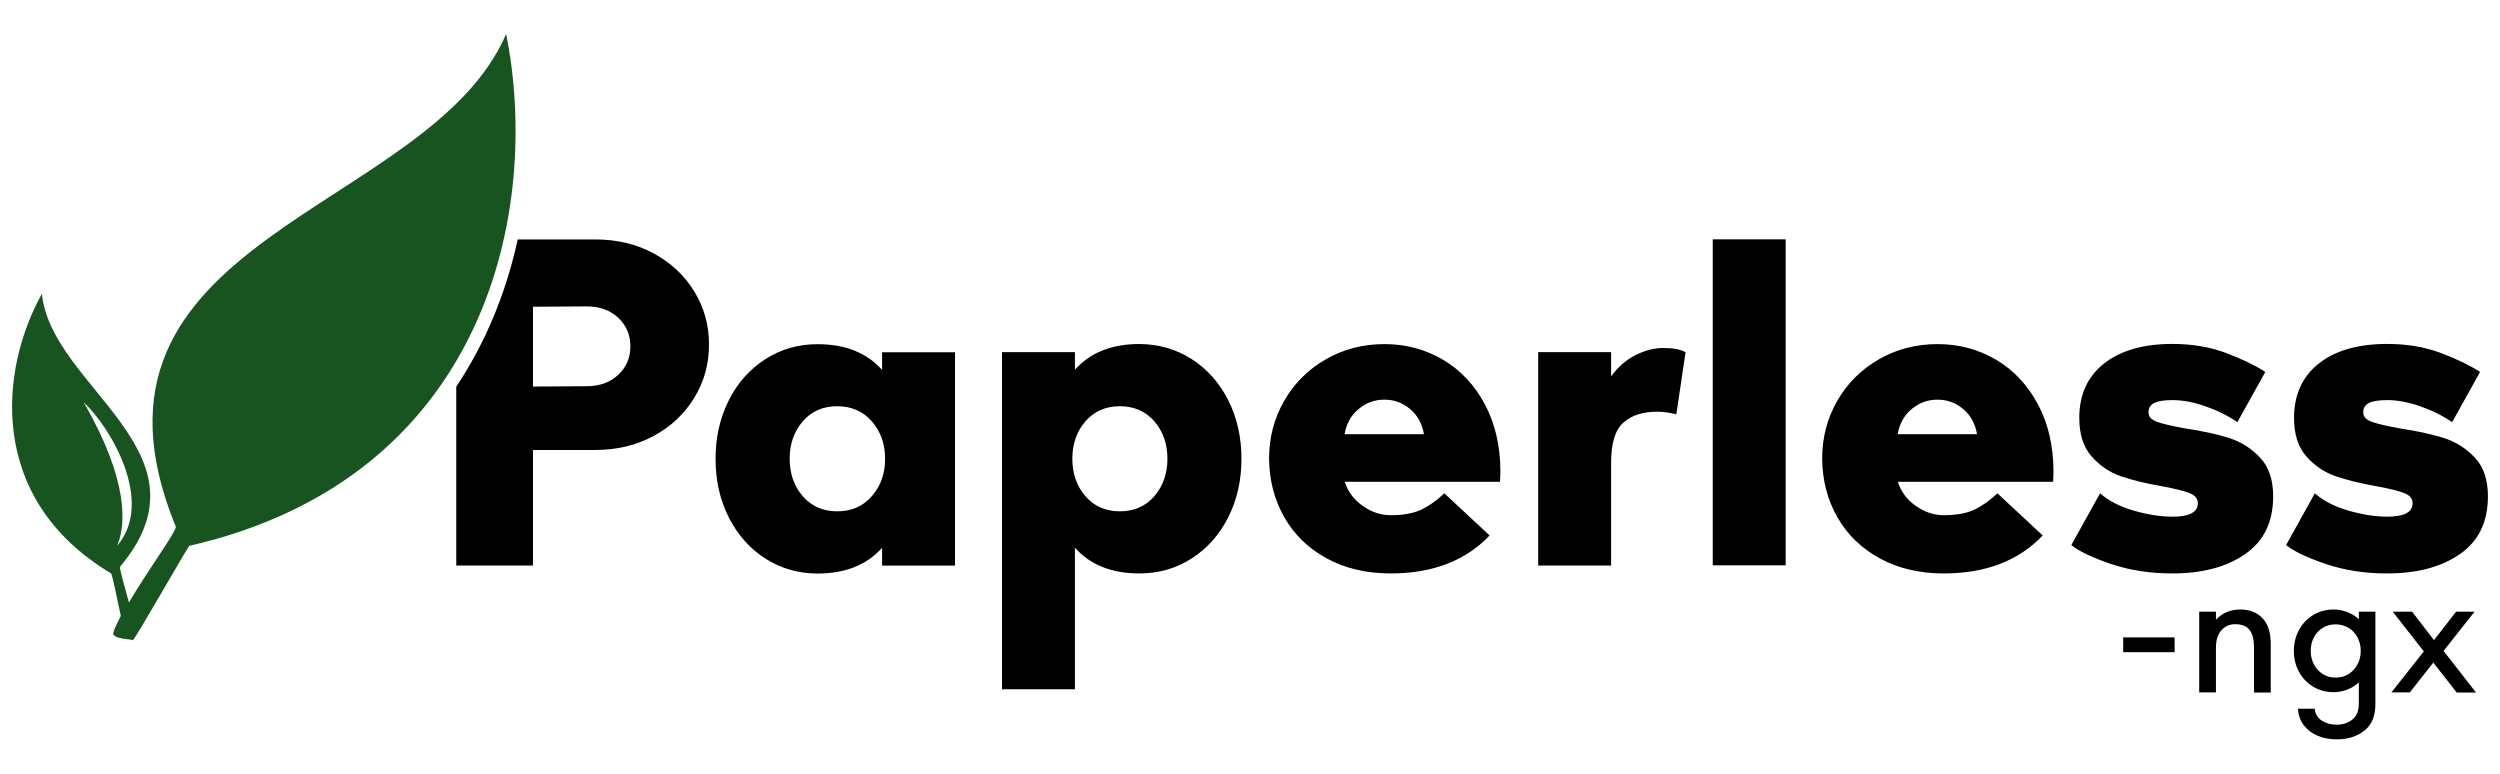
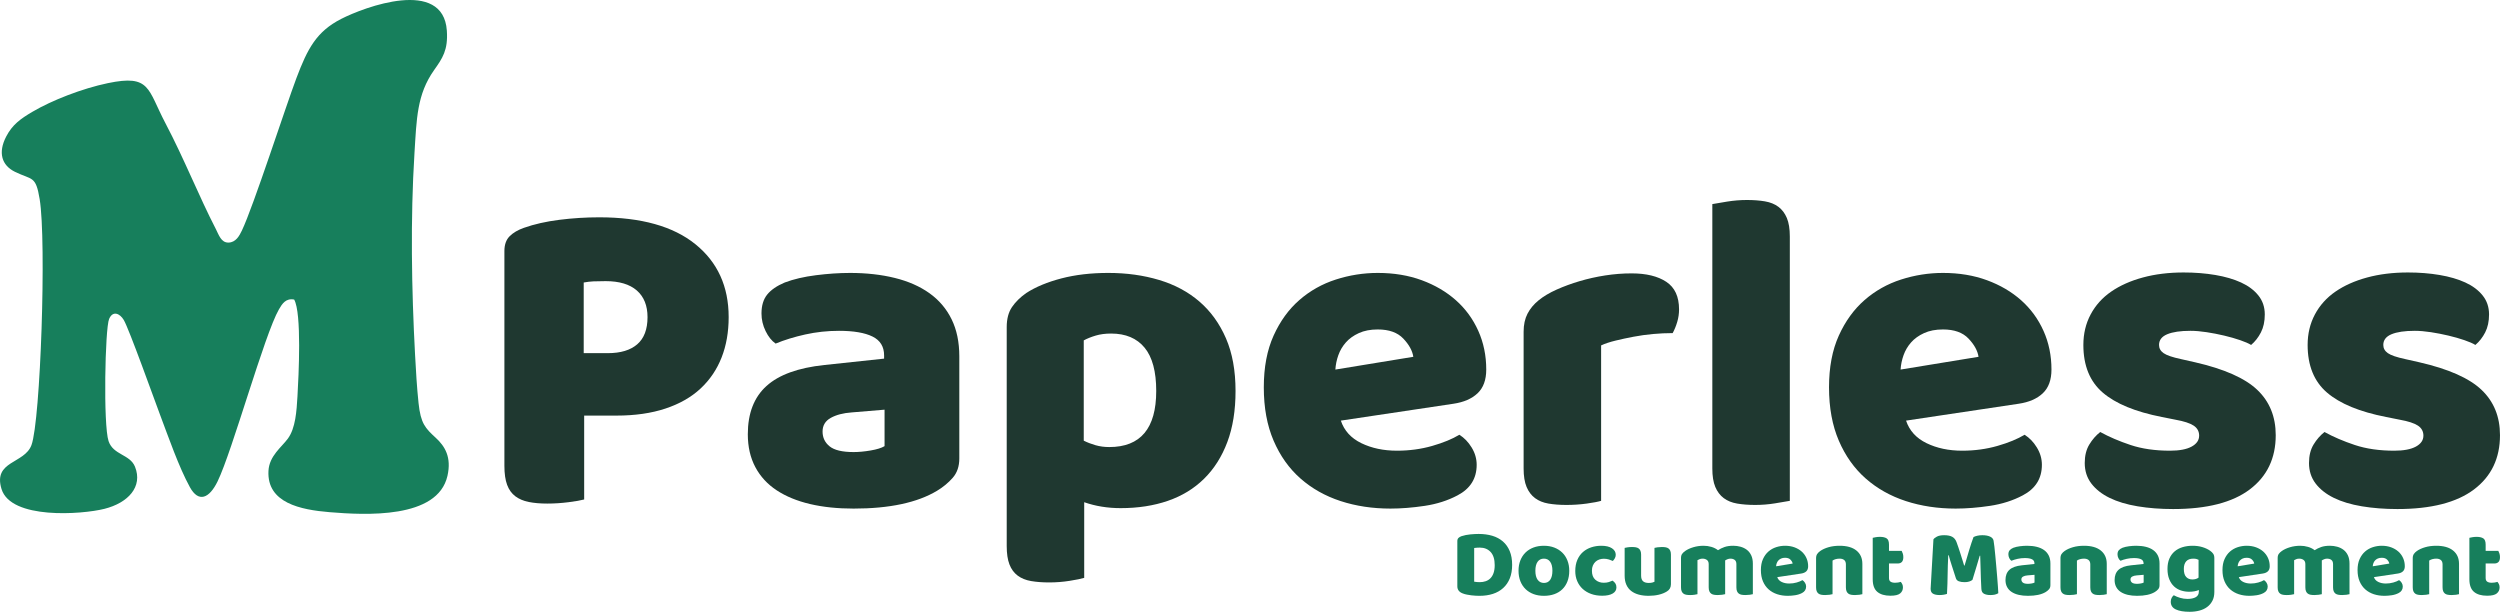
- <svg xmlns="http://www.w3.org/2000/svg" viewBox="0 0 2897.4 896.6" style="enable-background:new 0 0 2897.4 896.6" xml:space="preserve">
-   <path d="M1022.3 428.7c-17.8-19.9-42.7-29.8-74.7-29.8-22.3 0-42.4 5.7-60.5 17.3-18.1 11.6-32.3 27.5-42.5 47.8s-15.3 42.9-15.3 67.8 5.1 47.5 15.3 67.8c10.3 20.3 24.4 36.2 42.5 47.8 18.1 11.5 38.3 17.3 60.5 17.3 32 0 56.9-9.9 74.7-29.8V655.5h84.5V408.3h-84.5v20.4zM1010.5 575c-10.2 11.7-23.6 17.6-40.2 17.6s-29.9-5.9-40-17.6-15.1-26.1-15.1-43.3c0-17.1 5-31.6 15.1-43.3s23.4-17.6 40-17.6 30 5.9 40.2 17.6 15.3 26.1 15.3 43.3-5.1 31.6-15.3 43.3zM1381 416.1c-18.1-11.5-38.3-17.3-60.5-17.4-32 0-56.9 9.9-74.7 29.8v-20.4h-84.5v390.7h84.5v-164c17.8 19.9 42.7 29.8 74.7 29.8 22.3 0 42.4-5.7 60.5-17.3s32.3-27.5 42.5-47.8c10.2-20.3 15.3-42.9 15.3-67.8s-5.1-47.5-15.3-67.8c-10.3-20.3-24.4-36.2-42.5-47.8zM1337.9 575c-10.1 11.7-23.4 17.6-40 17.6s-29.9-5.9-40-17.6-15.1-26.1-15.1-43.3c0-17.1 5-31.6 15.1-43.3s23.4-17.6 40-17.6 29.9 5.9 40 17.6 15.1 26.1 15.1 43.3-5.1 31.6-15.1 43.3zM1672.2 416.8c-20.5-12-43-18-67.6-18-24.9 0-47.6 5.9-68 17.6-20.4 11.7-36.5 27.7-48.2 48s-17.6 42.7-17.6 67.3c.3 25.2 6.2 47.8 17.8 68 11.5 20.2 28 36 49.3 47.6 21.3 11.5 45.9 17.3 73.8 17.3 48.6 0 86.8-14.7 114.7-44l-52.5-48.9c-8.6 8.3-17.6 14.6-26.7 19-9.3 4.3-21.1 6.4-35.3 6.4-11.6 0-22.5-3.6-32.7-10.9-10.3-7.3-17.1-16.5-20.7-27.8h180l.4-11.6c0-29.6-6-55.7-18-78.2s-28.3-39.8-48.7-51.8zm-113.9 86.4c2.1-12.1 7.5-21.8 16.2-29.1s18.7-10.9 30-10.9 21.2 3.6 29.8 10.9c8.6 7.2 13.9 16.9 16 29.1h-92zM1895.3 411.7c-11 5.6-20.3 13.7-28 24.4h-.1v-28h-84.5v247.3h84.5V536.3c0-22.6 4.7-38.1 14.2-46.5 9.5-8.5 22.7-12.7 39.6-12.7 6.2 0 13.5 1 21.8 3.1l10.7-72c-5.9-3.3-14.5-4.9-25.8-4.9-10.6 0-21.4 2.8-32.4 8.4zM1985 277.4h84.5v377.8H1985zM2313.2 416.8c-20.5-12-43-18-67.6-18-24.9 0-47.6 5.9-68 17.6s-36.5 27.7-48.2 48c-11.7 20.3-17.6 42.7-17.6 67.3.3 25.2 6.2 47.8 17.8 68 11.5 20.2 28 36 49.3 47.6 21.3 11.5 45.9 17.3 73.8 17.3 48.6 0 86.8-14.7 114.7-44l-52.5-48.9c-8.6 8.3-17.6 14.6-26.7 19-9.3 4.3-21.1 6.4-35.3 6.4-11.6 0-22.5-3.6-32.7-10.9-10.3-7.3-17.1-16.5-20.7-27.8h180l.4-11.6c0-29.6-6-55.7-18-78.2s-28.3-39.8-48.7-51.8zm-113.9 86.4c2.1-12.1 7.5-21.8 16.2-29.1s18.7-10.9 30-10.9 21.2 3.6 29.8 10.9c8.6 7.2 13.9 16.9 16 29.1h-92zM2583.6 507.7c-13.8-4.4-30.6-8.1-50.5-11.1-15.1-2.7-26.1-5.2-32.9-7.6-6.8-2.4-10.2-6.1-10.2-11.1s2.3-8.7 6.7-10.9c4.4-2.2 11.5-3.3 21.3-3.3 11.6 0 24.3 2.4 38.1 7.2 13.9 4.8 26.2 11 36.9 18.4l32.4-58.2c-11.3-7.4-26.2-14.7-44.9-21.8-18.7-7.1-39.6-10.7-62.7-10.7-33.7 0-60.2 7.6-79.3 22.7-19.1 15.1-28.7 36.1-28.7 63.1 0 19 4.8 33.9 14.4 44.7 9.6 10.8 21 18.5 34 22.9 13.1 4.5 28.9 8.3 47.6 11.6 14.6 2.7 25.1 5.3 31.6 7.8s9.8 6.5 9.8 11.8c0 10.4-9.7 15.6-29.3 15.6-13.7 0-28.5-2.3-44.7-6.9-16.1-4.6-29.2-11.3-39.3-20.2l-33.3 60c9.2 7.4 24.6 14.7 46.2 22 21.7 7.3 45.2 10.9 70.7 10.9 34.7 0 62.9-7.4 84.5-22.4 21.7-15 32.5-37.3 32.5-66.9 0-19.3-5-34.2-15.1-44.9s-22-18.3-35.8-22.7zM2883.4 575.3c0-19.3-5-34.2-15.1-44.9s-22-18.3-35.8-22.7c-13.8-4.4-30.6-8.1-50.5-11.1-15.1-2.7-26.1-5.2-32.9-7.6-6.8-2.4-10.2-6.1-10.2-11.1s2.3-8.7 6.7-10.9c4.4-2.2 11.5-3.3 21.3-3.3 11.6 0 24.3 2.4 38.1 7.2 13.9 4.8 26.2 11 36.9 18.4l32.4-58.2c-11.3-7.4-26.2-14.7-44.9-21.8-18.7-7.1-39.6-10.7-62.7-10.7-33.7 0-60.2 7.6-79.3 22.7-19.1 15.1-28.7 36.1-28.7 63.1 0 19 4.8 33.9 14.4 44.7 9.6 10.8 21 18.5 34 22.9 13.1 4.5 28.9 8.3 47.6 11.6 14.6 2.7 25.1 5.3 31.6 7.8s9.8 6.5 9.8 11.8c0 10.4-9.7 15.6-29.3 15.6-13.7 0-28.5-2.3-44.7-6.9-16.1-4.6-29.2-11.3-39.3-20.2l-33.3 60c9.2 7.4 24.6 14.7 46.2 22 21.7 7.3 45.2 10.9 70.7 10.9 34.7 0 62.9-7.4 84.5-22.4 21.7-15 32.5-37.3 32.5-66.9zM2460.7 738.7h59.6v17.2h-59.6zM2596.5 706.4c-5.7 0-11 1-15.8 3s-9 5-12.5 8.9v-9.4h-19.4v93.6h19.4v-52c0-8.6 2.1-15.3 6.3-20 4.2-4.7 9.5-7.1 15.9-7.1 7.8 0 13.4 2.3 16.8 6.7 3.4 4.5 5.1 11.3 5.1 20.5v52h19.4v-56.8c0-12.8-3.2-22.6-9.5-29.3-6.4-6.7-14.9-10.1-25.7-10.1zM2733.8 717.7c-3.6-3.4-7.9-6.1-13.1-8.2s-10.6-3.1-16.2-3.1c-8.7 0-16.5 2.1-23.5 6.3s-12.5 10-16.5 17.3c-4 7.3-6 15.4-6 24.4 0 8.9 2 17.1 6 24.3 4 7.3 9.5 13 16.5 17.2s14.9 6.3 23.5 6.3c5.6 0 11-1 16.2-3.1 5.1-2.1 9.5-4.8 13.1-8.2v24.4c0 8.5-2.5 14.8-7.6 18.7-5 3.9-11 5.9-18 5.9-6.7 0-12.4-1.6-17.3-4.7-4.8-3.1-7.6-7.7-8.3-13.8h-19.4c.6 7.7 2.9 14.2 7.1 19.5s9.6 9.3 16.2 12c6.6 2.7 13.8 4 21.7 4 12.8 0 23.5-3.4 32-10.1 8.6-6.7 12.8-17.1 12.8-31.1V708.9h-19.2v8.8zm-1.6 52.4c-2.5 4.7-6 8.3-10.4 11.2-4.4 2.7-9.4 4-14.9 4-5.7 0-10.8-1.4-15.2-4.3s-7.8-6.7-10.2-11.4c-2.3-4.8-3.5-9.8-3.5-15.2 0-5.5 1.1-10.6 3.5-15.3s5.8-8.5 10.2-11.3 9.5-4.2 15.2-4.2c5.5 0 10.5 1.4 14.9 4s7.9 6.3 10.4 11 3.8 10 3.8 15.8-1.3 11-3.8 15.7zM2867.9 708.9h-21.4l-25.6 33-25.4-33h-22.4l36 46.1-37.6 47.5h21.4l27.2-34.6 27.1 34.7h22.4l-37.6-48.2zM757.6 293.7c-20-10.8-42.6-16.2-67.8-16.2H600c-8.5 39.2-21.1 76.4-37.6 111.3-9.9 20.8-21.1 40.6-33.6 59.4v207.2h88.9V521.5h72c25.2 0 47.8-5.4 67.8-16.2s35.7-25.6 47.1-44.2c11.4-18.7 17.1-39.1 17.1-61.3.1-22.7-5.6-43.3-17-61.9-11.4-18.7-27.1-33.4-47.1-44.2zm-41 140.6c-9.3 8.9-21.6 13.3-36.7 13.3l-62.2.4v-92.5l62.2-.4c15.1 0 27.3 4.4 36.7 13.3 9.4 8.9 14 19.9 14 32.9 0 13.2-4.6 24.1-14 33z" />
-   <path d="M140 713.7c-3.4-16.4-10.3-49.1-11.2-49.1C-16.9 577.5.4 426.6 48.6 340.4 59 449 251.2 524 139.1 656.8c-.9 1.7 5.2 22.4 10.3 41.4 22.4-37.9 56-83.6 54.3-87.9C65.9 273.9 496.9 248.1 586.6 39.4c40.5 201.8-20.7 513.9-367.2 593.2-1.7.9-62.9 108.6-65.5 109.5 0-1.7-25.9-.9-22.4-9.5 1.6-5.2 5.1-12 8.5-18.9zm-4.3-81.1c44-50.9-7.8-137.9-38.8-166.4 52.6 90.5 49.1 143.1 38.8 166.4z" style="fill:#17541f" />
+ <svg xmlns="http://www.w3.org/2000/svg" xml:space="preserve" width="103.261mm" height="25.27mm" version="1.1" shape-rendering="geometricPrecision" text-rendering="geometricPrecision" image-rendering="optimizeQuality" fill-rule="evenodd" clip-rule="evenodd" viewBox="0 0 8937.56 2187.21">
+   <g id="Layer_x0020_1">
+     <g id="_2312487260560">
+       <path fill="#177F5C" d="M1051.64 1070.92c27.38,48.42 16.04,273.29 11.81,345.47 -3.12,53.24 -6.78,114.01 -34.24,151.55 -22.57,30.86 -66.76,61.82 -69.48,115.74 -5.78,114.41 114.65,138.83 218.93,147.41 126.52,10.41 386.03,25.11 421.01,-129.9 15.13,-67.04 -9.25,-105.87 -41.42,-135.59 -37.86,-34.95 -54.16,-50.87 -61.95,-124.57 -5.97,-56.42 -9.4,-115.6 -12.46,-172.79 -12.51,-233.8 -16.82,-485.85 -2.18,-719.52 7.79,-124.39 8.59,-210.91 70.25,-298.16 29.89,-42.29 50.38,-71.41 45.55,-141.06 -13.14,-189.47 -294.57,-84.55 -377.88,-41.81 -88.34,45.32 -120.14,106.13 -159.94,211.66 -38.59,102.32 -154.09,459.62 -194.88,544.84 -9.08,18.97 -21.82,42.49 -47.89,43.06 -26.58,0.57 -34.73,-28.03 -45.44,-48.74 -59.51,-115.12 -113.18,-251.06 -179.81,-377.64 -64.98,-123.41 -53.46,-175.44 -206.04,-143.63 -91.35,19.05 -199.42,61.07 -269.63,102.39 -42.85,25.21 -71.88,46.16 -93.82,88.46 -29.95,57.75 -16.11,103.07 31.58,126.32 61.63,30.04 74.09,12.53 88.09,97.73 24.68,150.17 3.15,791.36 -29.32,879.06 -25.03,67.61 -138.11,55.5 -107.1,156.99 33.52,109.7 286.51,91.37 367.69,70.99 84.77,-21.29 138.39,-78.93 109.51,-150.62 -18.05,-44.8 -77.7,-41.48 -94.47,-91.46 -19.37,-57.67 -12.63,-403.03 1.97,-436.87 13.55,-31.39 38.72,-19.13 52.29,3.58 18.89,31.62 110.49,287.97 129.15,337.31 31.21,82.58 67.5,188.03 107.35,260.57 30.98,56.41 69.26,40.42 99.01,-20.76 52.68,-108.3 167.49,-525.14 219.3,-614.94 11.8,-20.45 24.79,-40.73 54.5,-35.06z" />
+       <path fill="#1F3830" fill-rule="nonzero" d="M2173.14 1262.54c45.62,0 80.66,-10.59 105.1,-31.77 24.45,-21.19 36.67,-53.51 36.67,-96.97 0,-41.28 -12.77,-73.06 -38.3,-95.33 -25.53,-22.27 -62.74,-33.4 -111.63,-33.4 -17.38,0 -31.77,0.27 -43.18,0.81 -11.41,0.55 -23.08,1.9 -35.04,4.08l0 252.58 86.37 0zm-84.74 523.1c-11.94,3.25 -30.69,6.52 -56.22,9.78 -25.53,3.25 -50.79,4.88 -75.78,4.88 -24.99,0 -46.99,-1.9 -66,-5.7 -19.02,-3.8 -35.04,-10.59 -48.07,-20.37 -13.04,-9.78 -22.82,-23.36 -29.33,-40.74 -6.53,-17.38 -9.78,-40.2 -9.78,-68.45l0 -767.54c0,-22.81 6.25,-40.46 18.74,-52.95 12.5,-12.5 29.6,-22.55 51.33,-30.16 36.93,-13.03 79.03,-22.54 126.29,-28.51 47.26,-5.98 94.79,-8.97 142.59,-8.97 149.93,0 264.54,32.05 343.85,96.14 79.3,64.1 118.96,151.01 118.96,260.73 0,53.24 -8.42,101.31 -25.26,144.22 -16.83,42.91 -41.82,79.85 -74.96,110.81 -33.14,30.96 -74.96,54.86 -125.48,71.7 -50.52,16.83 -108.92,25.26 -175.18,25.26l-115.7 0 0 299.85z" />
+       <path id="1" fill="#1F3830" fill-rule="nonzero" d="M3051.49 1616.16c18.47,0 38.84,-1.9 61.11,-5.7 22.27,-3.8 38.84,-8.96 49.71,-15.48l0 -130.37 -117.33 9.77c-30.42,2.17 -55.41,8.69 -74.96,19.55 -19.55,10.87 -29.33,27.16 -29.33,48.89 0,21.72 8.42,39.38 25.26,52.96 16.84,13.58 45.36,20.37 85.56,20.37zm-13.03 -640.42c58.66,0 112.16,5.97 160.51,17.93 48.34,11.94 89.63,30.15 123.85,54.59 34.22,24.44 60.56,55.4 79.03,92.89 18.47,37.48 27.71,81.75 27.71,132.81l0 365.03c0,28.25 -7.88,51.33 -23.63,69.26 -15.75,17.93 -34.49,33.4 -56.22,46.44 -70.61,42.37 -170.02,63.55 -298.21,63.55 -57.58,0 -109.46,-5.43 -155.63,-16.29 -46.17,-10.87 -85.82,-27.16 -118.96,-48.89 -33.13,-21.72 -58.67,-49.43 -76.59,-83.11 -17.93,-33.68 -26.88,-72.78 -26.88,-117.33 0,-74.96 22.27,-132.54 66.81,-172.73 44.54,-40.2 113.53,-65.18 206.96,-74.96l213.47 -22.81 0 -11.41c0,-31.51 -13.85,-54.05 -41.55,-67.63 -27.7,-13.58 -67.62,-20.37 -119.77,-20.37 -41.29,0 -81.48,4.34 -120.59,13.03 -39.11,8.69 -74.42,19.55 -105.92,32.6 -14.13,-9.78 -26.08,-24.72 -35.86,-44.82 -9.77,-20.1 -14.66,-41.01 -14.66,-62.74 0,-28.24 6.79,-50.79 20.37,-67.62 13.58,-16.84 34.5,-31.24 62.74,-43.18 31.51,-11.95 68.71,-20.64 111.63,-26.08 42.91,-5.43 83.38,-8.14 121.41,-8.14z" />
+       <path id="2" fill="#1F3830" fill-rule="nonzero" d="M3962.43 975.74c65.18,0 125.75,8.41 181.7,25.26 55.95,16.84 104.02,42.64 144.21,77.4 40.2,34.77 71.7,78.5 94.52,131.18 22.82,52.69 34.22,115.44 34.22,188.22 0,69.53 -9.78,130.37 -29.33,182.51 -19.55,52.15 -47.26,95.87 -83.11,131.18 -35.85,35.31 -79.04,61.65 -129.55,79.04 -50.52,17.38 -106.74,26.07 -168.67,26.07 -46.71,0 -90.17,-7.06 -130.37,-21.18l0 270.5c-10.86,3.26 -28.24,6.79 -52.15,10.59 -23.9,3.8 -48.34,5.7 -73.33,5.7 -23.9,0 -45.35,-1.63 -64.37,-4.89 -19.01,-3.25 -35.04,-9.77 -48.07,-19.55 -13.03,-9.78 -22.82,-23.08 -29.33,-39.93 -6.52,-16.83 -9.78,-38.84 -9.78,-66l0 -782.2c0,-29.33 6.25,-53.24 18.75,-71.71 12.49,-18.46 29.6,-35.31 51.33,-50.51 33.68,-21.72 75.51,-39.11 125.48,-52.15 49.98,-13.03 105.92,-19.55 167.85,-19.55zm3.25 622.5c111.9,0 167.85,-66.81 167.85,-200.44 0,-69.53 -13.85,-121.13 -41.55,-154.81 -27.71,-33.68 -67.63,-50.52 -119.77,-50.52 -20.64,0 -39.11,2.45 -55.41,7.34 -16.3,4.89 -30.41,10.59 -42.37,17.11l0 358.5c13.03,6.52 27.16,11.95 42.37,16.3 15.21,4.34 31.51,6.52 48.89,6.52z" />
+       <path id="3" fill="#1F3830" fill-rule="nonzero" d="M4971.14 1818.23c-64.09,0 -123.57,-8.96 -178.44,-26.88 -54.87,-17.93 -102.66,-44.82 -143.4,-80.67 -40.74,-35.85 -72.79,-80.94 -96.15,-135.26 -23.35,-54.32 -35.03,-117.87 -35.03,-190.66 0,-71.7 11.68,-133.35 35.03,-184.96 23.36,-51.6 54.05,-93.98 92.08,-127.11 38.02,-33.13 81.48,-57.58 130.37,-73.33 48.89,-15.75 98.86,-23.63 149.93,-23.63 57.58,0 109.99,8.69 157.25,26.07 47.26,17.38 88,41.29 122.22,71.7 34.22,30.42 60.84,66.82 79.85,109.19 19.02,42.37 28.52,88.54 28.52,138.51 0,36.94 -10.32,65.18 -30.96,84.74 -20.64,19.55 -49.43,32.04 -86.37,37.48l-402.51 60.29c11.95,35.85 36.4,62.74 73.34,80.67 36.93,17.93 79.3,26.88 127.1,26.88 44.54,0 86.64,-5.7 126.3,-17.11 39.65,-11.4 71.97,-24.71 96.96,-39.92 17.38,10.86 32.05,26.07 43.99,45.62 11.95,19.56 17.93,40.2 17.93,61.93 0,48.89 -22.81,85.28 -68.44,109.18 -34.77,18.47 -73.87,30.97 -117.33,37.49 -43.46,6.52 -84.2,9.77 -122.22,9.77zm-45.62 -640.42c-26.08,0 -48.62,4.34 -67.63,13.03 -19.01,8.69 -34.49,19.83 -46.44,33.41 -11.94,13.58 -20.91,28.79 -26.88,45.63 -5.98,16.83 -9.51,33.95 -10.59,51.33l278.66 -45.62c-3.25,-21.73 -15.21,-43.46 -35.85,-65.19 -20.64,-21.72 -51.06,-32.59 -91.25,-32.59z" />
+       <path id="4" fill="#1F3830" fill-rule="nonzero" d="M5724.01 1790.53c-10.86,3.25 -27.97,6.52 -51.33,9.77 -23.36,3.26 -47.53,4.89 -72.52,4.89 -23.9,0 -45.35,-1.63 -64.37,-4.89 -19.01,-3.25 -35.04,-9.77 -48.07,-19.55 -13.03,-9.78 -23.08,-23.08 -30.15,-39.93 -7.06,-16.83 -10.59,-38.84 -10.59,-66l0 -488.88c0,-24.99 4.62,-46.44 13.86,-64.37 9.24,-17.93 22.54,-33.95 39.92,-48.07 17.39,-14.12 38.85,-26.88 64.37,-38.29 25.53,-11.41 52.96,-21.46 82.29,-30.15 29.33,-8.69 59.76,-15.48 91.26,-20.37 31.51,-4.89 63.01,-7.33 94.52,-7.33 52.15,0 93.43,10.05 123.85,30.15 30.41,20.1 45.62,52.96 45.62,98.59 0,15.21 -2.17,30.15 -6.52,44.81 -4.34,14.67 -9.77,27.97 -16.29,39.93 -22.82,0 -46.18,1.09 -70.07,3.26 -23.91,2.17 -47.26,5.43 -70.07,9.77 -22.82,4.34 -44.27,8.97 -64.37,13.86 -20.1,4.89 -37.21,10.59 -51.33,17.11l0 555.69z" />
+       <path id="5" fill="#1F3830" fill-rule="nonzero" d="M6398.66 1790.53c-11.95,2.17 -29.6,5.16 -52.96,8.96 -23.35,3.81 -46.98,5.7 -70.89,5.7 -23.9,0 -45.35,-1.63 -64.37,-4.89 -19.01,-3.25 -35.04,-9.77 -48.07,-19.55 -13.03,-9.78 -23.08,-23.08 -30.15,-39.93 -7.06,-16.83 -10.59,-38.84 -10.59,-66l0 -945.16c11.95,-2.17 29.61,-5.16 52.96,-8.96 23.36,-3.81 46.99,-5.7 70.89,-5.7 23.91,0 45.36,1.63 64.37,4.88 19.02,3.26 35.04,9.78 48.07,19.56 13.03,9.77 23.08,23.08 30.15,39.92 7.06,16.84 10.59,38.85 10.59,66.01l0 945.16z" />
+       <path id="6" fill="#1F3830" fill-rule="nonzero" d="M6991.82 1818.23c-64.09,0 -123.57,-8.96 -178.44,-26.88 -54.87,-17.93 -102.66,-44.82 -143.4,-80.67 -40.74,-35.85 -72.79,-80.94 -96.15,-135.26 -23.35,-54.32 -35.03,-117.87 -35.03,-190.66 0,-71.7 11.68,-133.35 35.03,-184.96 23.36,-51.6 54.05,-93.98 92.08,-127.11 38.02,-33.13 81.48,-57.58 130.37,-73.33 48.89,-15.75 98.86,-23.63 149.93,-23.63 57.58,0 109.99,8.69 157.25,26.07 47.26,17.38 88,41.29 122.22,71.7 34.22,30.42 60.84,66.82 79.85,109.19 19.02,42.37 28.52,88.54 28.52,138.51 0,36.94 -10.32,65.18 -30.96,84.74 -20.64,19.55 -49.43,32.04 -86.37,37.48l-402.51 60.29c11.95,35.85 36.4,62.74 73.34,80.67 36.93,17.93 79.3,26.88 127.1,26.88 44.54,0 86.64,-5.7 126.3,-17.11 39.65,-11.4 71.97,-24.71 96.96,-39.92 17.38,10.86 32.05,26.07 43.99,45.62 11.95,19.56 17.93,40.2 17.93,61.93 0,48.89 -22.81,85.28 -68.44,109.18 -34.77,18.47 -73.87,30.97 -117.33,37.49 -43.46,6.52 -84.2,9.77 -122.22,9.77zm-45.62 -640.42c-26.08,0 -48.62,4.34 -67.63,13.03 -19.01,8.69 -34.49,19.83 -46.44,33.41 -11.94,13.58 -20.91,28.79 -26.88,45.63 -5.98,16.83 -9.51,33.95 -10.59,51.33l278.66 -45.62c-3.25,-21.73 -15.21,-43.46 -35.85,-65.19 -20.64,-21.72 -51.06,-32.59 -91.25,-32.59z" />
+       <path id="7" fill="#1F3830" fill-rule="nonzero" d="M8135.8 1555.87c0,82.56 -30.97,147.21 -92.89,193.92 -61.93,46.71 -153.18,70.07 -273.78,70.07 -45.62,0 -87.99,-3.26 -127.1,-9.78 -39.11,-6.52 -72.51,-16.57 -100.22,-30.15 -27.71,-13.58 -49.43,-30.69 -65.18,-51.33 -15.75,-20.64 -23.63,-45.09 -23.63,-73.33 0,-26.08 5.43,-48.07 16.3,-66 10.86,-17.93 23.9,-32.86 39.1,-44.82 31.51,17.38 67.63,32.86 108.37,46.44 40.74,13.58 87.72,20.37 140.95,20.37 33.69,0 59.49,-4.88 77.41,-14.66 17.93,-9.78 26.88,-22.82 26.88,-39.11 0,-15.21 -6.52,-27.16 -19.55,-35.85 -13.03,-8.69 -34.77,-15.75 -65.18,-21.18l-48.89 -9.78c-94.52,-18.47 -164.87,-47.53 -211.03,-87.18 -46.18,-39.65 -69.26,-96.41 -69.26,-170.29 0,-40.2 8.69,-76.59 26.07,-109.18 17.39,-32.6 41.83,-59.76 73.34,-81.48 31.51,-21.72 69.26,-38.57 113.25,-50.52 44,-11.94 92.61,-17.93 145.85,-17.93 40.2,0 77.95,2.99 113.25,8.97 35.31,5.97 66,14.94 92.08,26.89 26.07,11.94 46.71,27.43 61.92,46.44 15.21,19.02 22.82,41.55 22.82,67.63 0,24.99 -4.62,46.44 -13.85,64.37 -9.24,17.93 -20.92,32.86 -35.04,44.81 -8.7,-5.43 -21.73,-11.13 -39.11,-17.11 -17.38,-5.97 -36.4,-11.4 -57.04,-16.29 -20.64,-4.89 -41.55,-8.97 -62.73,-12.22 -21.19,-3.26 -40.47,-4.89 -57.85,-4.89 -35.85,0 -63.56,4.07 -83.11,12.22 -19.55,8.14 -29.33,20.91 -29.33,38.29 0,11.95 5.43,21.73 16.3,29.33 10.86,7.61 31.51,14.67 61.92,21.19l50.52 11.41c104.29,23.9 178.44,56.76 222.43,98.59 44,41.82 66.01,95.87 66.01,162.14z" />
+       <path id="8" fill="#1F3830" fill-rule="nonzero" d="M8937.56 1555.87c0,82.56 -30.97,147.21 -92.89,193.92 -61.93,46.71 -153.18,70.07 -273.78,70.07 -45.62,0 -87.99,-3.26 -127.1,-9.78 -39.11,-6.52 -72.51,-16.57 -100.22,-30.15 -27.71,-13.58 -49.43,-30.69 -65.18,-51.33 -15.75,-20.64 -23.63,-45.09 -23.63,-73.33 0,-26.08 5.43,-48.07 16.3,-66 10.86,-17.93 23.9,-32.86 39.1,-44.82 31.51,17.38 67.63,32.86 108.37,46.44 40.74,13.58 87.72,20.37 140.95,20.37 33.69,0 59.49,-4.88 77.41,-14.66 17.93,-9.78 26.88,-22.82 26.88,-39.11 0,-15.21 -6.52,-27.16 -19.55,-35.85 -13.03,-8.69 -34.77,-15.75 -65.18,-21.18l-48.89 -9.78c-94.52,-18.47 -164.87,-47.53 -211.03,-87.18 -46.18,-39.65 -69.26,-96.41 -69.26,-170.29 0,-40.2 8.69,-76.59 26.07,-109.18 17.39,-32.6 41.83,-59.76 73.34,-81.48 31.51,-21.72 69.26,-38.57 113.25,-50.52 44,-11.94 92.61,-17.93 145.85,-17.93 40.2,0 77.95,2.99 113.25,8.97 35.31,5.97 66,14.94 92.08,26.89 26.07,11.94 46.71,27.43 61.92,46.44 15.21,19.02 22.82,41.55 22.82,67.63 0,24.99 -4.62,46.44 -13.85,64.37 -9.24,17.93 -20.92,32.86 -35.04,44.81 -8.7,-5.43 -21.73,-11.13 -39.11,-17.11 -17.38,-5.97 -36.4,-11.4 -57.04,-16.29 -20.64,-4.89 -41.55,-8.97 -62.73,-12.22 -21.19,-3.26 -40.47,-4.89 -57.85,-4.89 -35.85,0 -63.56,4.07 -83.11,12.22 -19.55,8.14 -29.33,20.91 -29.33,38.29 0,11.95 5.43,21.73 16.3,29.33 10.86,7.61 31.51,14.67 61.92,21.19l50.52 11.41c104.29,23.9 178.44,56.76 222.43,98.59 44,41.82 66.01,95.87 66.01,162.14z" />
+       <path fill="#177F5C" fill-rule="nonzero" d="M5270.22 2079.55c2.54,0.46 5.65,0.87 9.35,1.21 3.69,0.35 7.15,0.52 10.39,0.52 7.84,0 15.05,-1.16 21.63,-3.46 6.58,-2.31 12.23,-5.89 16.96,-10.73 4.73,-4.85 8.42,-11.14 11.08,-18.87 2.65,-7.73 3.98,-17.02 3.98,-27.86 0,-20.77 -4.85,-36.41 -14.54,-46.91 -9.69,-10.5 -22.62,-15.75 -38.77,-15.75 -3.24,0 -6.53,0.12 -9.87,0.35 -3.35,0.23 -6.75,0.58 -10.21,1.04l0 120.47zm19.39 50.54c-3.93,0 -8.43,-0.11 -13.5,-0.35 -5.08,-0.23 -10.33,-0.69 -15.75,-1.38 -5.43,-0.69 -10.85,-1.56 -16.27,-2.6 -5.42,-1.04 -10.44,-2.48 -15.06,-4.33 -12.69,-4.85 -19.03,-13.27 -19.03,-25.27l0 -161.66c0,-4.85 1.32,-8.59 3.98,-11.25 2.65,-2.66 6.28,-4.79 10.9,-6.4 9.93,-3.23 20.43,-5.37 31.51,-6.4 11.08,-1.04 21,-1.56 29.77,-1.56 17.99,0 34.33,2.19 48.98,6.58 14.65,4.39 27.23,11.14 37.73,20.25 10.51,9.11 18.63,20.59 24.41,34.44 5.77,13.85 8.66,30.23 8.66,49.16 0,18.46 -2.77,34.55 -8.31,48.29 -5.54,13.73 -13.44,25.26 -23.72,34.61 -10.27,9.35 -22.56,16.33 -36.86,20.95 -14.31,4.61 -30.12,6.92 -47.42,6.92z" />
+       <path id="1" fill="#177F5C" fill-rule="nonzero" d="M5610.16 2040.43c0,14.31 -2.19,27.06 -6.58,38.26 -4.38,11.19 -10.56,20.59 -18.51,28.21 -7.96,7.62 -17.48,13.39 -28.56,17.31 -11.08,3.92 -23.42,5.89 -37.04,5.89 -13.62,0 -25.97,-2.08 -37.04,-6.23 -11.08,-4.15 -20.6,-10.1 -28.56,-17.83 -7.95,-7.73 -14.13,-17.13 -18.51,-28.21 -4.39,-11.08 -6.58,-23.54 -6.58,-37.39 0,-13.61 2.19,-25.96 6.58,-37.04 4.38,-11.08 10.56,-20.49 18.51,-28.22 7.96,-7.73 17.48,-13.68 28.56,-17.83 11.08,-4.15 23.42,-6.22 37.04,-6.22 13.61,0 25.96,2.13 37.04,6.4 11.08,4.28 20.6,10.27 28.56,18 7.95,7.73 14.13,17.14 18.51,28.22 4.39,11.08 6.58,23.31 6.58,36.69zm-121.16 0c0,14.08 2.71,24.87 8.14,32.37 5.42,7.5 12.98,11.25 22.68,11.25 9.69,0 17.13,-3.81 22.32,-11.43 5.19,-7.62 7.79,-18.35 7.79,-32.2 0,-13.85 -2.66,-24.52 -7.96,-32.02 -5.31,-7.5 -12.81,-11.25 -22.5,-11.25 -9.69,0 -17.2,3.75 -22.5,11.25 -5.31,7.5 -7.96,18.17 -7.96,32.02z" />
+       <path id="2" fill="#177F5C" fill-rule="nonzero" d="M5733.74 1997.51c-5.76,0 -11.24,0.92 -16.44,2.77 -5.19,1.84 -9.69,4.55 -13.5,8.14 -3.81,3.57 -6.86,8.01 -9.17,13.32 -2.31,5.31 -3.46,11.55 -3.46,18.7 0,14.31 4.09,25.04 12.29,32.2 8.19,7.15 18.18,10.73 29.94,10.73 6.92,0 12.93,-0.81 18,-2.42 5.08,-1.62 9.58,-3.35 13.5,-5.19 4.61,3.23 8.08,6.75 10.39,10.56 2.3,3.8 3.46,8.36 3.46,13.67 0,9.47 -4.5,16.79 -13.5,21.98 -9,5.19 -21.47,7.79 -37.39,7.79 -14.53,0 -27.69,-2.14 -39.46,-6.4 -11.77,-4.27 -21.86,-10.27 -30.29,-18 -8.42,-7.73 -14.94,-17.02 -19.55,-27.86 -4.62,-10.85 -6.92,-22.85 -6.92,-36.01 0,-15.23 2.48,-28.55 7.44,-39.98 4.96,-11.43 11.71,-20.83 20.24,-28.22 8.54,-7.38 18.41,-12.92 29.6,-16.62 11.19,-3.69 23.02,-5.53 35.49,-5.53 16.61,0 29.42,2.99 38.42,8.99 9,6.01 13.5,13.74 13.5,23.2 0,4.39 -1.04,8.48 -3.12,12.29 -2.08,3.81 -4.5,7.1 -7.27,9.87 -3.92,-1.85 -8.66,-3.64 -14.19,-5.37 -5.54,-1.73 -11.54,-2.6 -18,-2.6z" />
+       <path id="3" fill="#177F5C" fill-rule="nonzero" d="M5808.17 1958.73c2.3,-0.69 5.94,-1.38 10.91,-2.08 4.96,-0.69 10.09,-1.04 15.4,-1.04 5.08,0 9.64,0.35 13.68,1.04 4.04,0.69 7.44,2.08 10.21,4.15 2.77,2.08 4.91,4.91 6.4,8.48 1.5,3.58 2.25,8.25 2.25,14.02l0 74.43c0,9.46 2.31,16.21 6.92,20.25 4.61,4.03 11.3,6.06 20.08,6.06 5.31,0 9.63,-0.47 12.97,-1.38 3.35,-0.93 5.95,-1.85 7.79,-2.77l0 -121.17c2.31,-0.69 5.95,-1.38 10.91,-2.08 4.96,-0.69 10.1,-1.04 15.41,-1.04 5.07,0 9.63,0.35 13.68,1.04 4.03,0.69 7.44,2.08 10.2,4.15 2.77,2.08 4.91,4.91 6.4,8.48 1.51,3.58 2.25,8.25 2.25,14.02l0 105.24c0,11.54 -4.85,20.19 -14.53,25.96 -8.08,5.08 -17.72,8.94 -28.91,11.6 -11.19,2.66 -23.37,3.98 -36.52,3.98 -12.46,0 -23.95,-1.38 -34.45,-4.15 -10.5,-2.77 -19.56,-7.04 -27.18,-12.81 -7.61,-5.76 -13.49,-13.21 -17.65,-22.33 -4.15,-9.11 -6.23,-20.13 -6.23,-33.05l0 -99.01z" />
+       <path id="4" fill="#177F5C" fill-rule="nonzero" d="M6090.3 1951.12c9.46,0 18.75,1.32 27.86,3.97 9.11,2.66 17.03,6.64 23.72,11.94 6.92,-4.61 14.71,-8.42 23.36,-11.43 8.66,-2.99 19.1,-4.49 31.33,-4.49 8.77,0 17.36,1.15 25.79,3.45 8.42,2.31 15.92,5.95 22.5,10.91 6.58,4.97 11.83,11.54 15.75,19.73 3.92,8.2 5.89,18.18 5.89,29.95l0 109.04c-2.31,0.69 -5.95,1.38 -10.91,2.08 -4.96,0.69 -10.09,1.04 -15.41,1.04 -5.07,0 -9.63,-0.35 -13.67,-1.04 -4.04,-0.69 -7.44,-2.08 -10.21,-4.15 -2.77,-2.08 -4.91,-4.91 -6.4,-8.48 -1.5,-3.57 -2.25,-8.25 -2.25,-14.02l0 -82.73c0,-6.92 -1.96,-11.94 -5.89,-15.06 -3.92,-3.12 -9.24,-4.67 -15.93,-4.67 -3.23,0 -6.69,0.74 -10.39,2.25 -3.69,1.5 -6.46,3.06 -8.31,4.67 0.23,0.92 0.35,1.78 0.35,2.6 0,0.8 0,1.56 0,2.25l0 115.27c-2.54,0.69 -6.28,1.38 -11.24,2.08 -4.97,0.69 -9.99,1.04 -15.06,1.04 -5.08,0 -9.63,-0.35 -13.68,-1.04 -4.04,-0.69 -7.44,-2.08 -10.21,-4.15 -2.77,-2.08 -4.9,-4.91 -6.4,-8.48 -1.5,-3.57 -2.25,-8.25 -2.25,-14.02l0 -82.73c0,-6.92 -2.13,-11.94 -6.4,-15.06 -4.27,-3.12 -9.4,-4.67 -15.4,-4.67 -4.15,0 -7.74,0.63 -10.73,1.9 -3,1.26 -5.54,2.48 -7.62,3.64l0 121.5c-2.31,0.69 -5.95,1.38 -10.91,2.08 -4.96,0.69 -10.09,1.04 -15.41,1.04 -5.07,0 -9.63,-0.35 -13.68,-1.04 -4.03,-0.69 -7.43,-2.08 -10.2,-4.15 -2.77,-2.08 -4.91,-4.91 -6.4,-8.48 -1.51,-3.57 -2.25,-8.25 -2.25,-14.02l0 -104.54c0,-6.23 1.32,-11.19 3.98,-14.89 2.65,-3.7 6.28,-7.15 10.91,-10.39 7.84,-5.54 17.6,-10.04 29.25,-13.5 11.66,-3.46 23.83,-5.18 36.53,-5.18z" />
+       <path id="5" fill="#177F5C" fill-rule="nonzero" d="M6391.46 2130.09c-13.61,0 -26.24,-1.9 -37.9,-5.71 -11.65,-3.81 -21.81,-9.52 -30.47,-17.14 -8.65,-7.62 -15.46,-17.19 -20.42,-28.73 -4.97,-11.55 -7.44,-25.04 -7.44,-40.51 0,-15.23 2.48,-28.33 7.44,-39.29 4.96,-10.97 11.48,-19.97 19.55,-27 8.08,-7.04 17.31,-12.23 27.7,-15.58 10.39,-3.34 21,-5.01 31.85,-5.01 12.23,0 23.36,1.84 33.4,5.53 10.04,3.7 18.7,8.78 25.97,15.23 7.27,6.47 12.92,14.19 16.96,23.2 4.04,9 6.06,18.81 6.06,29.42 0,7.85 -2.19,13.85 -6.57,18 -4.39,4.15 -10.51,6.81 -18.35,7.96l-85.51 12.81c2.54,7.62 7.73,13.33 15.58,17.14 7.84,3.81 16.84,5.71 27,5.71 9.47,0 18.41,-1.21 26.83,-3.64 8.42,-2.42 15.29,-5.25 20.6,-8.48 3.69,2.3 6.8,5.54 9.35,9.69 2.54,4.15 3.81,8.53 3.81,13.15 0,10.39 -4.85,18.12 -14.54,23.2 -7.39,3.92 -15.69,6.58 -24.93,7.96 -9.23,1.38 -17.88,2.08 -25.97,2.08zm-9.69 -136.04c-5.54,0 -10.33,0.93 -14.37,2.77 -4.04,1.84 -7.33,4.21 -9.87,7.1 -2.54,2.88 -4.44,6.11 -5.71,9.69 -1.27,3.57 -2.02,7.21 -2.25,10.9l59.19 -9.69c-0.69,-4.62 -3.23,-9.24 -7.62,-13.85 -4.38,-4.61 -10.85,-6.92 -19.38,-6.92z" />
+       <path id="6" fill="#177F5C" fill-rule="nonzero" d="M6599.17 2017.93c0,-7.16 -2.02,-12.41 -6.06,-15.75 -4.03,-3.35 -9.52,-5.02 -16.44,-5.02 -4.62,0 -9.17,0.57 -13.68,1.73 -4.5,1.15 -8.37,2.88 -11.6,5.19l0 120.12c-2.31,0.69 -5.95,1.38 -10.91,2.08 -4.96,0.69 -10.09,1.04 -15.41,1.04 -5.07,0 -9.63,-0.35 -13.68,-1.04 -4.03,-0.69 -7.43,-2.08 -10.2,-4.15 -2.77,-2.08 -4.91,-4.91 -6.4,-8.48 -1.51,-3.57 -2.25,-8.25 -2.25,-14.02l0 -103.85c0,-6.23 1.32,-11.31 3.98,-15.23 2.65,-3.92 6.28,-7.5 10.91,-10.73 7.84,-5.54 17.71,-10.04 29.59,-13.5 11.88,-3.46 25.1,-5.18 39.64,-5.18 26.07,0 46.15,5.7 60.23,17.13 14.07,11.43 21.11,27.29 21.11,47.6l0 108.35c-2.3,0.69 -5.94,1.38 -10.9,2.08 -4.97,0.69 -10.1,1.04 -15.41,1.04 -5.08,0 -9.63,-0.35 -13.68,-1.04 -4.04,-0.69 -7.44,-2.08 -10.21,-4.15 -2.77,-2.08 -4.91,-4.91 -6.4,-8.48 -1.5,-3.57 -2.25,-8.25 -2.25,-14.02l0 -81.69z" />
+       <path id="7" fill="#177F5C" fill-rule="nonzero" d="M6753.21 2066.74c0,6 1.9,10.27 5.71,12.81 3.81,2.54 9.17,3.81 16.1,3.81 3.46,0 7.04,-0.29 10.72,-0.87 3.7,-0.58 6.92,-1.33 9.69,-2.25 2.08,2.54 3.87,5.37 5.37,8.48 1.51,3.11 2.25,6.86 2.25,11.24 0,8.78 -3.29,15.93 -9.87,21.47 -6.58,5.54 -18.17,8.31 -34.79,8.31 -20.31,0 -35.95,-4.61 -46.91,-13.85 -10.96,-9.23 -16.44,-24.23 -16.44,-45l0 -148.16c2.54,-0.69 6.17,-1.45 10.91,-2.25 4.73,-0.8 9.75,-1.21 15.05,-1.21 10.16,0 18.06,1.79 23.72,5.37 5.65,3.57 8.48,11.13 8.48,22.68l0 22.15 45.35 0c1.38,2.54 2.72,5.71 3.98,9.52 1.27,3.81 1.9,8.02 1.9,12.64 0,8.08 -1.78,13.9 -5.37,17.48 -3.57,3.57 -8.36,5.37 -14.37,5.37l-31.5 0 0 52.27z" />
+       <path id="8" fill="#177F5C" fill-rule="nonzero" d="M7051.61 2072.97c-3,2.54 -6.87,4.55 -11.6,6.06 -4.73,1.5 -10.21,2.25 -16.45,2.25 -8.31,0 -15.17,-1.04 -20.6,-3.12 -5.42,-2.08 -8.94,-5.66 -10.56,-10.73 -6.46,-20.31 -11.76,-36.75 -15.92,-49.33 -4.15,-12.58 -7.39,-23.6 -9.69,-33.06l-1.73 0c-0.69,13.61 -1.21,26.02 -1.56,37.21 -0.35,11.2 -0.58,22.1 -0.69,32.72 -0.11,10.62 -0.35,21.34 -0.69,32.2 -0.35,10.85 -0.87,22.84 -1.56,36 -3,1.15 -6.92,2.14 -11.77,2.94 -4.85,0.8 -9.69,1.21 -14.54,1.21 -10.15,0 -18.05,-1.62 -23.71,-4.85 -5.66,-3.23 -8.48,-9.11 -8.48,-17.66l10.04 -176.54c1.84,-3 5.89,-6.23 12.11,-9.69 6.23,-3.46 15.01,-5.19 26.31,-5.19 12.23,0 21.81,1.9 28.74,5.71 6.92,3.81 12,9.98 15.22,18.52 2.08,5.54 4.33,11.88 6.75,19.03 2.42,7.16 4.85,14.54 7.27,22.16 2.42,7.62 4.79,15.17 7.1,22.68 2.31,7.5 4.39,14.25 6.23,20.24l1.73 0c5.54,-19.38 11.08,-38.14 16.62,-56.25 5.54,-18.12 10.61,-33.29 15.23,-45.52 3.45,-1.84 7.9,-3.4 13.32,-4.67 5.43,-1.27 11.49,-1.9 18.18,-1.9 11.31,0 20.54,1.67 27.7,5.02 7.15,3.35 11.3,8.14 12.45,14.37 0.93,4.61 1.9,11.71 2.94,21.28 1.04,9.58 2.14,20.37 3.29,32.37 1.16,12 2.31,24.69 3.46,38.07 1.16,13.39 2.25,26.25 3.29,38.6 1.04,12.34 1.9,23.65 2.6,33.92 0.69,10.27 1.16,18.18 1.38,23.72 -3.92,2.31 -8.01,3.98 -12.29,5.02 -4.27,1.04 -9.75,1.56 -16.44,1.56 -8.78,0 -16.16,-1.5 -22.16,-4.5 -6,-3 -9.24,-8.89 -9.69,-17.66 -1.38,-25.15 -2.25,-47.77 -2.6,-67.85 -0.35,-20.07 -0.87,-36.92 -1.56,-50.54l-1.73 0c-2.3,9 -5.65,20.31 -10.04,33.92 -4.38,13.62 -9.69,31.05 -15.92,52.28z" />
+       <path id="9" fill="#177F5C" fill-rule="nonzero" d="M7249.97 2087.17c3.92,0 8.25,-0.41 12.98,-1.21 4.73,-0.81 8.25,-1.9 10.55,-3.29l0 -27.7 -24.92 2.08c-6.47,0.46 -11.77,1.84 -15.93,4.15 -4.15,2.31 -6.23,5.76 -6.23,10.39 0,4.61 1.79,8.36 5.37,11.25 3.57,2.88 9.63,4.33 18.18,4.33zm-2.77 -136.04c12.46,0 23.83,1.26 34.09,3.8 10.27,2.54 19.04,6.4 26.31,11.6 7.27,5.19 12.86,11.77 16.79,19.73 3.92,7.96 5.89,17.36 5.89,28.22l0 77.53c0,6.01 -1.68,10.91 -5.02,14.71 -3.35,3.81 -7.33,7.1 -11.94,9.87 -15,9 -36.12,13.5 -63.35,13.5 -12.23,0 -23.26,-1.15 -33.06,-3.46 -9.81,-2.31 -18.23,-5.77 -25.26,-10.39 -7.05,-4.61 -12.46,-10.5 -16.27,-17.66 -3.81,-7.15 -5.71,-15.46 -5.71,-24.92 0,-15.93 4.73,-28.16 14.19,-36.7 9.46,-8.53 24.11,-13.85 43.96,-15.93l45.35 -4.84 0 -2.42c0,-6.7 -2.94,-11.49 -8.83,-14.37 -5.88,-2.88 -14.36,-4.33 -25.44,-4.33 -8.77,0 -17.31,0.93 -25.62,2.77 -8.31,1.84 -15.8,4.15 -22.5,6.92 -3,-2.08 -5.54,-5.25 -7.62,-9.52 -2.08,-4.27 -3.12,-8.72 -3.12,-13.33 0,-6 1.44,-10.78 4.33,-14.37 2.88,-3.57 7.32,-6.63 13.32,-9.17 6.7,-2.54 14.6,-4.38 23.72,-5.54 9.11,-1.15 17.72,-1.72 25.79,-1.72z" />
+       <path id="10" fill="#177F5C" fill-rule="nonzero" d="M7472.89 2017.93c0,-7.16 -2.02,-12.41 -6.06,-15.75 -4.03,-3.35 -9.52,-5.02 -16.44,-5.02 -4.62,0 -9.17,0.57 -13.68,1.73 -4.5,1.15 -8.37,2.88 -11.6,5.19l0 120.12c-2.31,0.69 -5.95,1.38 -10.91,2.08 -4.96,0.69 -10.09,1.04 -15.41,1.04 -5.07,0 -9.63,-0.35 -13.68,-1.04 -4.03,-0.69 -7.43,-2.08 -10.2,-4.15 -2.77,-2.08 -4.91,-4.91 -6.4,-8.48 -1.51,-3.57 -2.25,-8.25 -2.25,-14.02l0 -103.85c0,-6.23 1.32,-11.31 3.98,-15.23 2.65,-3.92 6.28,-7.5 10.91,-10.73 7.84,-5.54 17.71,-10.04 29.59,-13.5 11.88,-3.46 25.1,-5.18 39.64,-5.18 26.07,0 46.15,5.7 60.23,17.13 14.07,11.43 21.11,27.29 21.11,47.6l0 108.35c-2.3,0.69 -5.94,1.38 -10.9,2.08 -4.97,0.69 -10.1,1.04 -15.41,1.04 -5.08,0 -9.63,-0.35 -13.68,-1.04 -4.04,-0.69 -7.44,-2.08 -10.21,-4.15 -2.77,-2.08 -4.91,-4.91 -6.4,-8.48 -1.5,-3.57 -2.25,-8.25 -2.25,-14.02l0 -81.69z" />
+       <path id="11" fill="#177F5C" fill-rule="nonzero" d="M7640.1 2087.17c3.92,0 8.25,-0.41 12.98,-1.21 4.73,-0.81 8.25,-1.9 10.55,-3.29l0 -27.7 -24.92 2.08c-6.47,0.46 -11.77,1.84 -15.93,4.15 -4.15,2.31 -6.23,5.76 -6.23,10.39 0,4.61 1.79,8.36 5.37,11.25 3.57,2.88 9.63,4.33 18.18,4.33zm-2.77 -136.04c12.46,0 23.83,1.26 34.09,3.8 10.27,2.54 19.04,6.4 26.31,11.6 7.27,5.19 12.86,11.77 16.79,19.73 3.92,7.96 5.89,17.36 5.89,28.22l0 77.53c0,6.01 -1.68,10.91 -5.02,14.71 -3.35,3.81 -7.33,7.1 -11.94,9.87 -15,9 -36.12,13.5 -63.35,13.5 -12.23,0 -23.26,-1.15 -33.06,-3.46 -9.81,-2.31 -18.23,-5.77 -25.26,-10.39 -7.05,-4.61 -12.46,-10.5 -16.27,-17.66 -3.81,-7.15 -5.71,-15.46 -5.71,-24.92 0,-15.93 4.73,-28.16 14.19,-36.7 9.46,-8.53 24.11,-13.85 43.96,-15.93l45.35 -4.84 0 -2.42c0,-6.7 -2.94,-11.49 -8.83,-14.37 -5.88,-2.88 -14.36,-4.33 -25.44,-4.33 -8.77,0 -17.31,0.93 -25.62,2.77 -8.31,1.84 -15.8,4.15 -22.5,6.92 -3,-2.08 -5.54,-5.25 -7.62,-9.52 -2.08,-4.27 -3.12,-8.72 -3.12,-13.33 0,-6 1.44,-10.78 4.33,-14.37 2.88,-3.57 7.32,-6.63 13.32,-9.17 6.7,-2.54 14.6,-4.38 23.72,-5.54 9.11,-1.15 17.72,-1.72 25.79,-1.72z" />
+       <path id="12" fill="#177F5C" fill-rule="nonzero" d="M7838.45 1951.12c13.15,0 25.09,1.67 35.82,5.01 10.73,3.35 19.79,7.68 27.18,12.98 4.61,3.24 8.25,6.81 10.9,10.73 2.66,3.92 3.98,9 3.98,15.23l0 121.16c0,12.23 -2.3,22.79 -6.92,31.68 -4.62,8.88 -10.91,16.26 -18.87,22.15 -7.96,5.89 -17.31,10.21 -28.04,12.98 -10.73,2.77 -22.21,4.15 -34.44,4.15 -21.01,0 -37.5,-2.83 -49.51,-8.48 -12,-5.65 -17.99,-14.83 -17.99,-27.52 0,-5.31 1.09,-9.99 3.29,-14.02 2.19,-4.04 4.67,-7.1 7.44,-9.17 6.69,3.7 14.25,6.81 22.67,9.35 8.42,2.54 17.14,3.81 26.14,3.81 12.46,0 22.38,-2.08 29.77,-6.23 7.39,-4.15 11.08,-10.85 11.08,-20.08l0 -5.54c-9.46,4.15 -21,6.23 -34.61,6.23 -10.39,0 -20.25,-1.56 -29.6,-4.67 -9.35,-3.12 -17.54,-7.96 -24.57,-14.54 -7.05,-6.57 -12.7,-15.05 -16.96,-25.44 -4.28,-10.39 -6.4,-22.74 -6.4,-37.04 0,-14.07 2.25,-26.3 6.75,-36.69 4.5,-10.39 10.73,-18.98 18.69,-25.79 7.96,-6.8 17.43,-11.88 28.39,-15.23 10.97,-3.34 22.9,-5.01 35.83,-5.01zm21.46 50.19c-1.61,-0.93 -3.98,-1.85 -7.1,-2.77 -3.12,-0.93 -6.98,-1.38 -11.59,-1.38 -11.31,0 -19.79,3.17 -25.45,9.52 -5.65,6.34 -8.48,15.4 -8.48,27.17 0,13.39 2.83,23.02 8.48,28.91 5.65,5.89 12.86,8.83 21.64,8.83 9.46,0 16.96,-2.2 22.5,-6.58l0 -63.69z" />
+       <path id="13" fill="#177F5C" fill-rule="nonzero" d="M8041.64 2130.09c-13.61,0 -26.24,-1.9 -37.9,-5.71 -11.65,-3.81 -21.81,-9.52 -30.47,-17.14 -8.65,-7.62 -15.46,-17.19 -20.42,-28.73 -4.97,-11.55 -7.44,-25.04 -7.44,-40.51 0,-15.23 2.48,-28.33 7.44,-39.29 4.96,-10.97 11.48,-19.97 19.55,-27 8.08,-7.04 17.31,-12.23 27.7,-15.58 10.39,-3.34 21,-5.01 31.85,-5.01 12.23,0 23.36,1.84 33.4,5.53 10.04,3.7 18.7,8.78 25.97,15.23 7.27,6.47 12.92,14.19 16.96,23.2 4.04,9 6.06,18.81 6.06,29.42 0,7.85 -2.19,13.85 -6.57,18 -4.39,4.15 -10.51,6.81 -18.35,7.96l-85.51 12.81c2.54,7.62 7.73,13.33 15.58,17.14 7.84,3.81 16.84,5.71 27,5.71 9.47,0 18.41,-1.21 26.83,-3.64 8.42,-2.42 15.29,-5.25 20.6,-8.48 3.69,2.3 6.8,5.54 9.35,9.69 2.54,4.15 3.81,8.53 3.81,13.15 0,10.39 -4.85,18.12 -14.54,23.2 -7.39,3.92 -15.69,6.58 -24.93,7.96 -9.23,1.38 -17.88,2.08 -25.97,2.08zm-9.69 -136.04c-5.54,0 -10.33,0.93 -14.37,2.77 -4.04,1.84 -7.33,4.21 -9.87,7.1 -2.54,2.88 -4.44,6.11 -5.71,9.69 -1.27,3.57 -2.02,7.21 -2.25,10.9l59.19 -9.69c-0.69,-4.62 -3.23,-9.24 -7.62,-13.85 -4.38,-4.61 -10.85,-6.92 -19.38,-6.92z" />
+       <path id="14" fill="#177F5C" fill-rule="nonzero" d="M8223.39 1951.12c9.46,0 18.75,1.32 27.86,3.97 9.11,2.66 17.03,6.64 23.72,11.94 6.92,-4.61 14.71,-8.42 23.36,-11.43 8.66,-2.99 19.1,-4.49 31.33,-4.49 8.77,0 17.36,1.15 25.79,3.45 8.42,2.31 15.92,5.95 22.5,10.91 6.58,4.97 11.83,11.54 15.75,19.73 3.92,8.2 5.89,18.18 5.89,29.95l0 109.04c-2.31,0.69 -5.95,1.38 -10.91,2.08 -4.96,0.69 -10.09,1.04 -15.41,1.04 -5.07,0 -9.63,-0.35 -13.67,-1.04 -4.04,-0.69 -7.44,-2.08 -10.21,-4.15 -2.77,-2.08 -4.91,-4.91 -6.4,-8.48 -1.5,-3.57 -2.25,-8.25 -2.25,-14.02l0 -82.73c0,-6.92 -1.96,-11.94 -5.89,-15.06 -3.92,-3.12 -9.24,-4.67 -15.93,-4.67 -3.23,0 -6.69,0.74 -10.39,2.25 -3.69,1.5 -6.46,3.06 -8.31,4.67 0.23,0.92 0.35,1.78 0.35,2.6 0,0.8 0,1.56 0,2.25l0 115.27c-2.54,0.69 -6.28,1.38 -11.24,2.08 -4.97,0.69 -9.99,1.04 -15.06,1.04 -5.08,0 -9.63,-0.35 -13.68,-1.04 -4.04,-0.69 -7.44,-2.08 -10.21,-4.15 -2.77,-2.08 -4.9,-4.91 -6.4,-8.48 -1.5,-3.57 -2.25,-8.25 -2.25,-14.02l0 -82.73c0,-6.92 -2.13,-11.94 -6.4,-15.06 -4.27,-3.12 -9.4,-4.67 -15.4,-4.67 -4.15,0 -7.74,0.63 -10.73,1.9 -3,1.26 -5.54,2.48 -7.62,3.64l0 121.5c-2.31,0.69 -5.95,1.38 -10.91,2.08 -4.96,0.69 -10.09,1.04 -15.41,1.04 -5.07,0 -9.63,-0.35 -13.68,-1.04 -4.03,-0.69 -7.43,-2.08 -10.2,-4.15 -2.77,-2.08 -4.91,-4.91 -6.4,-8.48 -1.51,-3.57 -2.25,-8.25 -2.25,-14.02l0 -104.54c0,-6.23 1.32,-11.19 3.98,-14.89 2.65,-3.7 6.28,-7.15 10.91,-10.39 7.84,-5.54 17.6,-10.04 29.25,-13.5 11.66,-3.46 23.83,-5.18 36.53,-5.18z" />
+       <path id="15" fill="#177F5C" fill-rule="nonzero" d="M8524.55 2130.09c-13.61,0 -26.24,-1.9 -37.9,-5.71 -11.65,-3.81 -21.81,-9.52 -30.47,-17.14 -8.65,-7.62 -15.46,-17.19 -20.42,-28.73 -4.97,-11.55 -7.44,-25.04 -7.44,-40.51 0,-15.23 2.48,-28.33 7.44,-39.29 4.96,-10.97 11.48,-19.97 19.55,-27 8.08,-7.04 17.31,-12.23 27.7,-15.58 10.39,-3.34 21,-5.01 31.85,-5.01 12.23,0 23.36,1.84 33.4,5.53 10.04,3.7 18.7,8.78 25.97,15.23 7.27,6.47 12.92,14.19 16.96,23.2 4.04,9 6.06,18.81 6.06,29.42 0,7.85 -2.19,13.85 -6.57,18 -4.39,4.15 -10.51,6.81 -18.35,7.96l-85.51 12.81c2.54,7.62 7.73,13.33 15.58,17.14 7.84,3.81 16.84,5.71 27,5.71 9.47,0 18.41,-1.21 26.83,-3.64 8.42,-2.42 15.29,-5.25 20.6,-8.48 3.69,2.3 6.8,5.54 9.35,9.69 2.54,4.15 3.81,8.53 3.81,13.15 0,10.39 -4.85,18.12 -14.54,23.2 -7.39,3.92 -15.69,6.58 -24.93,7.96 -9.23,1.38 -17.88,2.08 -25.97,2.08zm-9.69 -136.04c-5.54,0 -10.33,0.93 -14.37,2.77 -4.04,1.84 -7.33,4.21 -9.87,7.1 -2.54,2.88 -4.44,6.11 -5.71,9.69 -1.27,3.57 -2.02,7.21 -2.25,10.9l59.19 -9.69c-0.69,-4.62 -3.23,-9.24 -7.62,-13.85 -4.38,-4.61 -10.85,-6.92 -19.38,-6.92z" />
+       <path id="16" fill="#177F5C" fill-rule="nonzero" d="M8732.25 2017.93c0,-7.16 -2.02,-12.41 -6.06,-15.75 -4.03,-3.35 -9.52,-5.02 -16.44,-5.02 -4.62,0 -9.17,0.57 -13.68,1.73 -4.5,1.15 -8.37,2.88 -11.6,5.19l0 120.12c-2.31,0.69 -5.95,1.38 -10.91,2.08 -4.96,0.69 -10.09,1.04 -15.41,1.04 -5.07,0 -9.63,-0.35 -13.68,-1.04 -4.03,-0.69 -7.43,-2.08 -10.2,-4.15 -2.77,-2.08 -4.91,-4.91 -6.4,-8.48 -1.51,-3.57 -2.25,-8.25 -2.25,-14.02l0 -103.85c0,-6.23 1.32,-11.31 3.98,-15.23 2.65,-3.92 6.28,-7.5 10.91,-10.73 7.84,-5.54 17.71,-10.04 29.59,-13.5 11.88,-3.46 25.1,-5.18 39.64,-5.18 26.07,0 46.15,5.7 60.23,17.13 14.07,11.43 21.11,27.29 21.11,47.6l0 108.35c-2.3,0.69 -5.94,1.38 -10.9,2.08 -4.97,0.69 -10.1,1.04 -15.41,1.04 -5.08,0 -9.63,-0.35 -13.68,-1.04 -4.04,-0.69 -7.44,-2.08 -10.21,-4.15 -2.77,-2.08 -4.91,-4.91 -6.4,-8.48 -1.5,-3.57 -2.25,-8.25 -2.25,-14.02l0 -81.69z" />
+       <path id="17" fill="#177F5C" fill-rule="nonzero" d="M8886.3 2066.74c0,6 1.9,10.27 5.71,12.81 3.81,2.54 9.17,3.81 16.1,3.81 3.46,0 7.04,-0.29 10.72,-0.87 3.7,-0.58 6.92,-1.33 9.69,-2.25 2.08,2.54 3.87,5.37 5.37,8.48 1.51,3.11 2.25,6.86 2.25,11.24 0,8.78 -3.29,15.93 -9.87,21.47 -6.58,5.54 -18.17,8.31 -34.79,8.31 -20.31,0 -35.95,-4.61 -46.91,-13.85 -10.96,-9.23 -16.44,-24.23 -16.44,-45l0 -148.16c2.54,-0.69 6.17,-1.45 10.91,-2.25 4.73,-0.8 9.75,-1.21 15.05,-1.21 10.16,0 18.06,1.79 23.72,5.37 5.65,3.57 8.48,11.13 8.48,22.68l0 22.15 45.35 0c1.38,2.54 2.72,5.71 3.98,9.52 1.27,3.81 1.9,8.02 1.9,12.64 0,8.08 -1.78,13.9 -5.37,17.48 -3.57,3.57 -8.36,5.37 -14.37,5.37l-31.5 0 0 52.27z" />
+     </g>
+   </g>
</svg>
